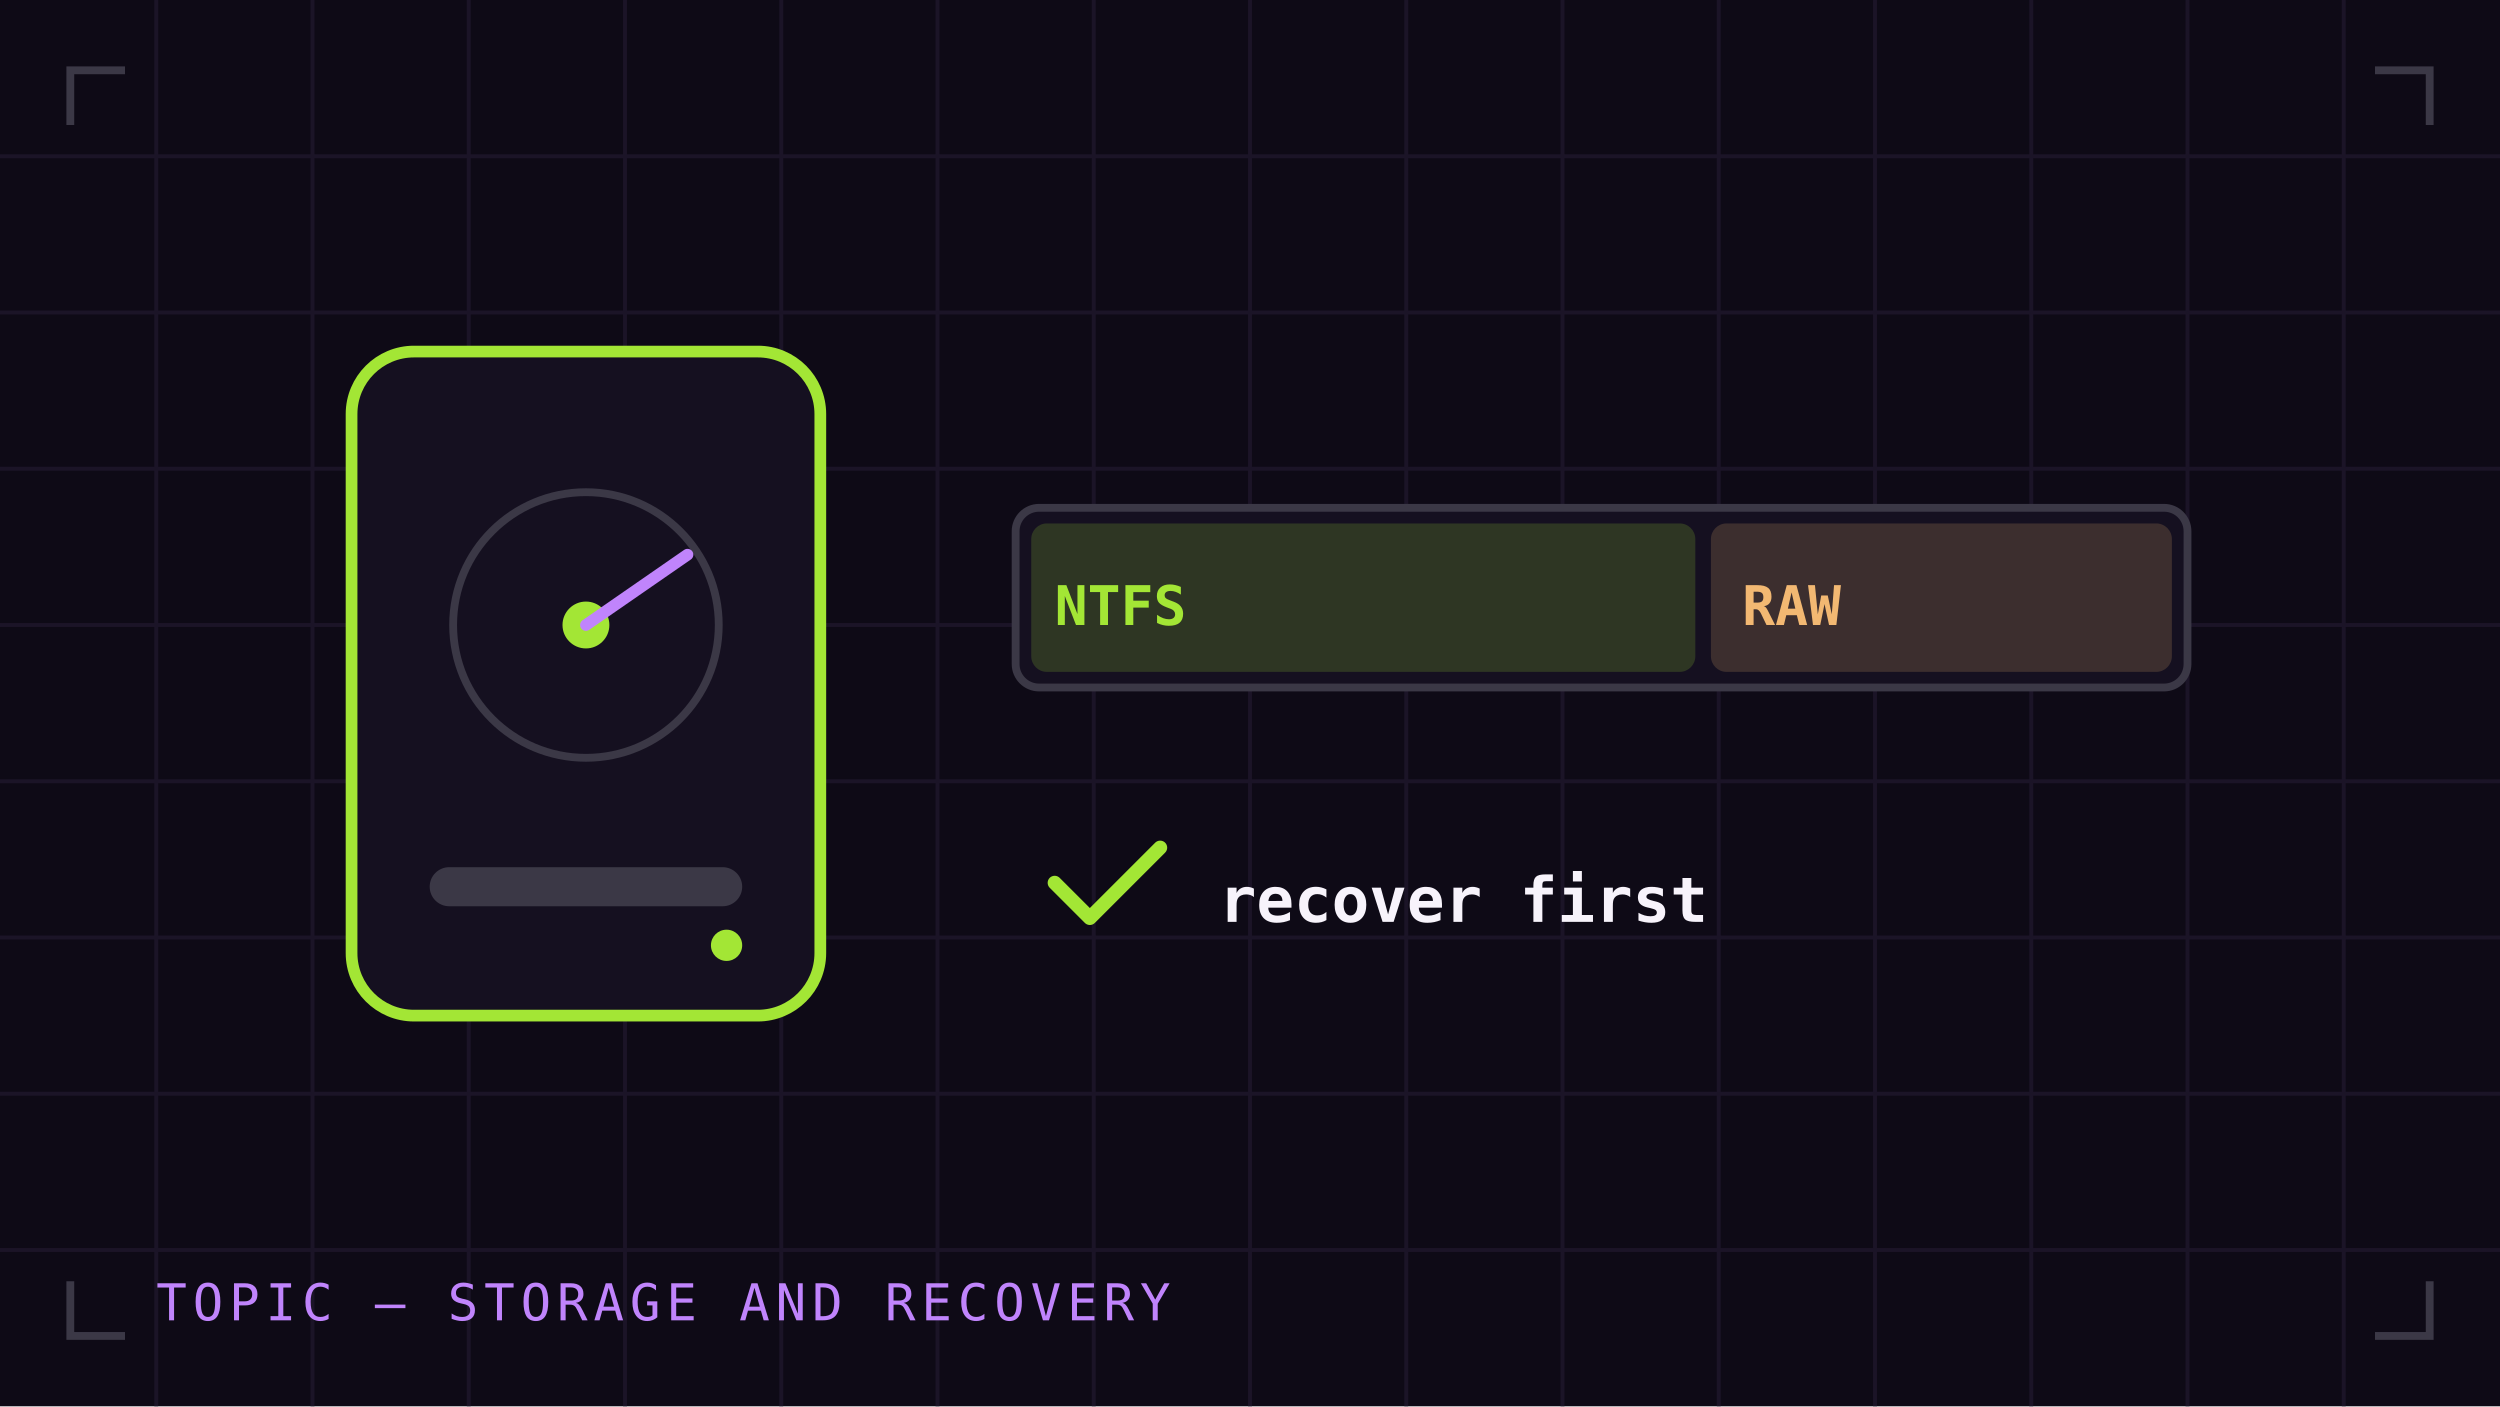
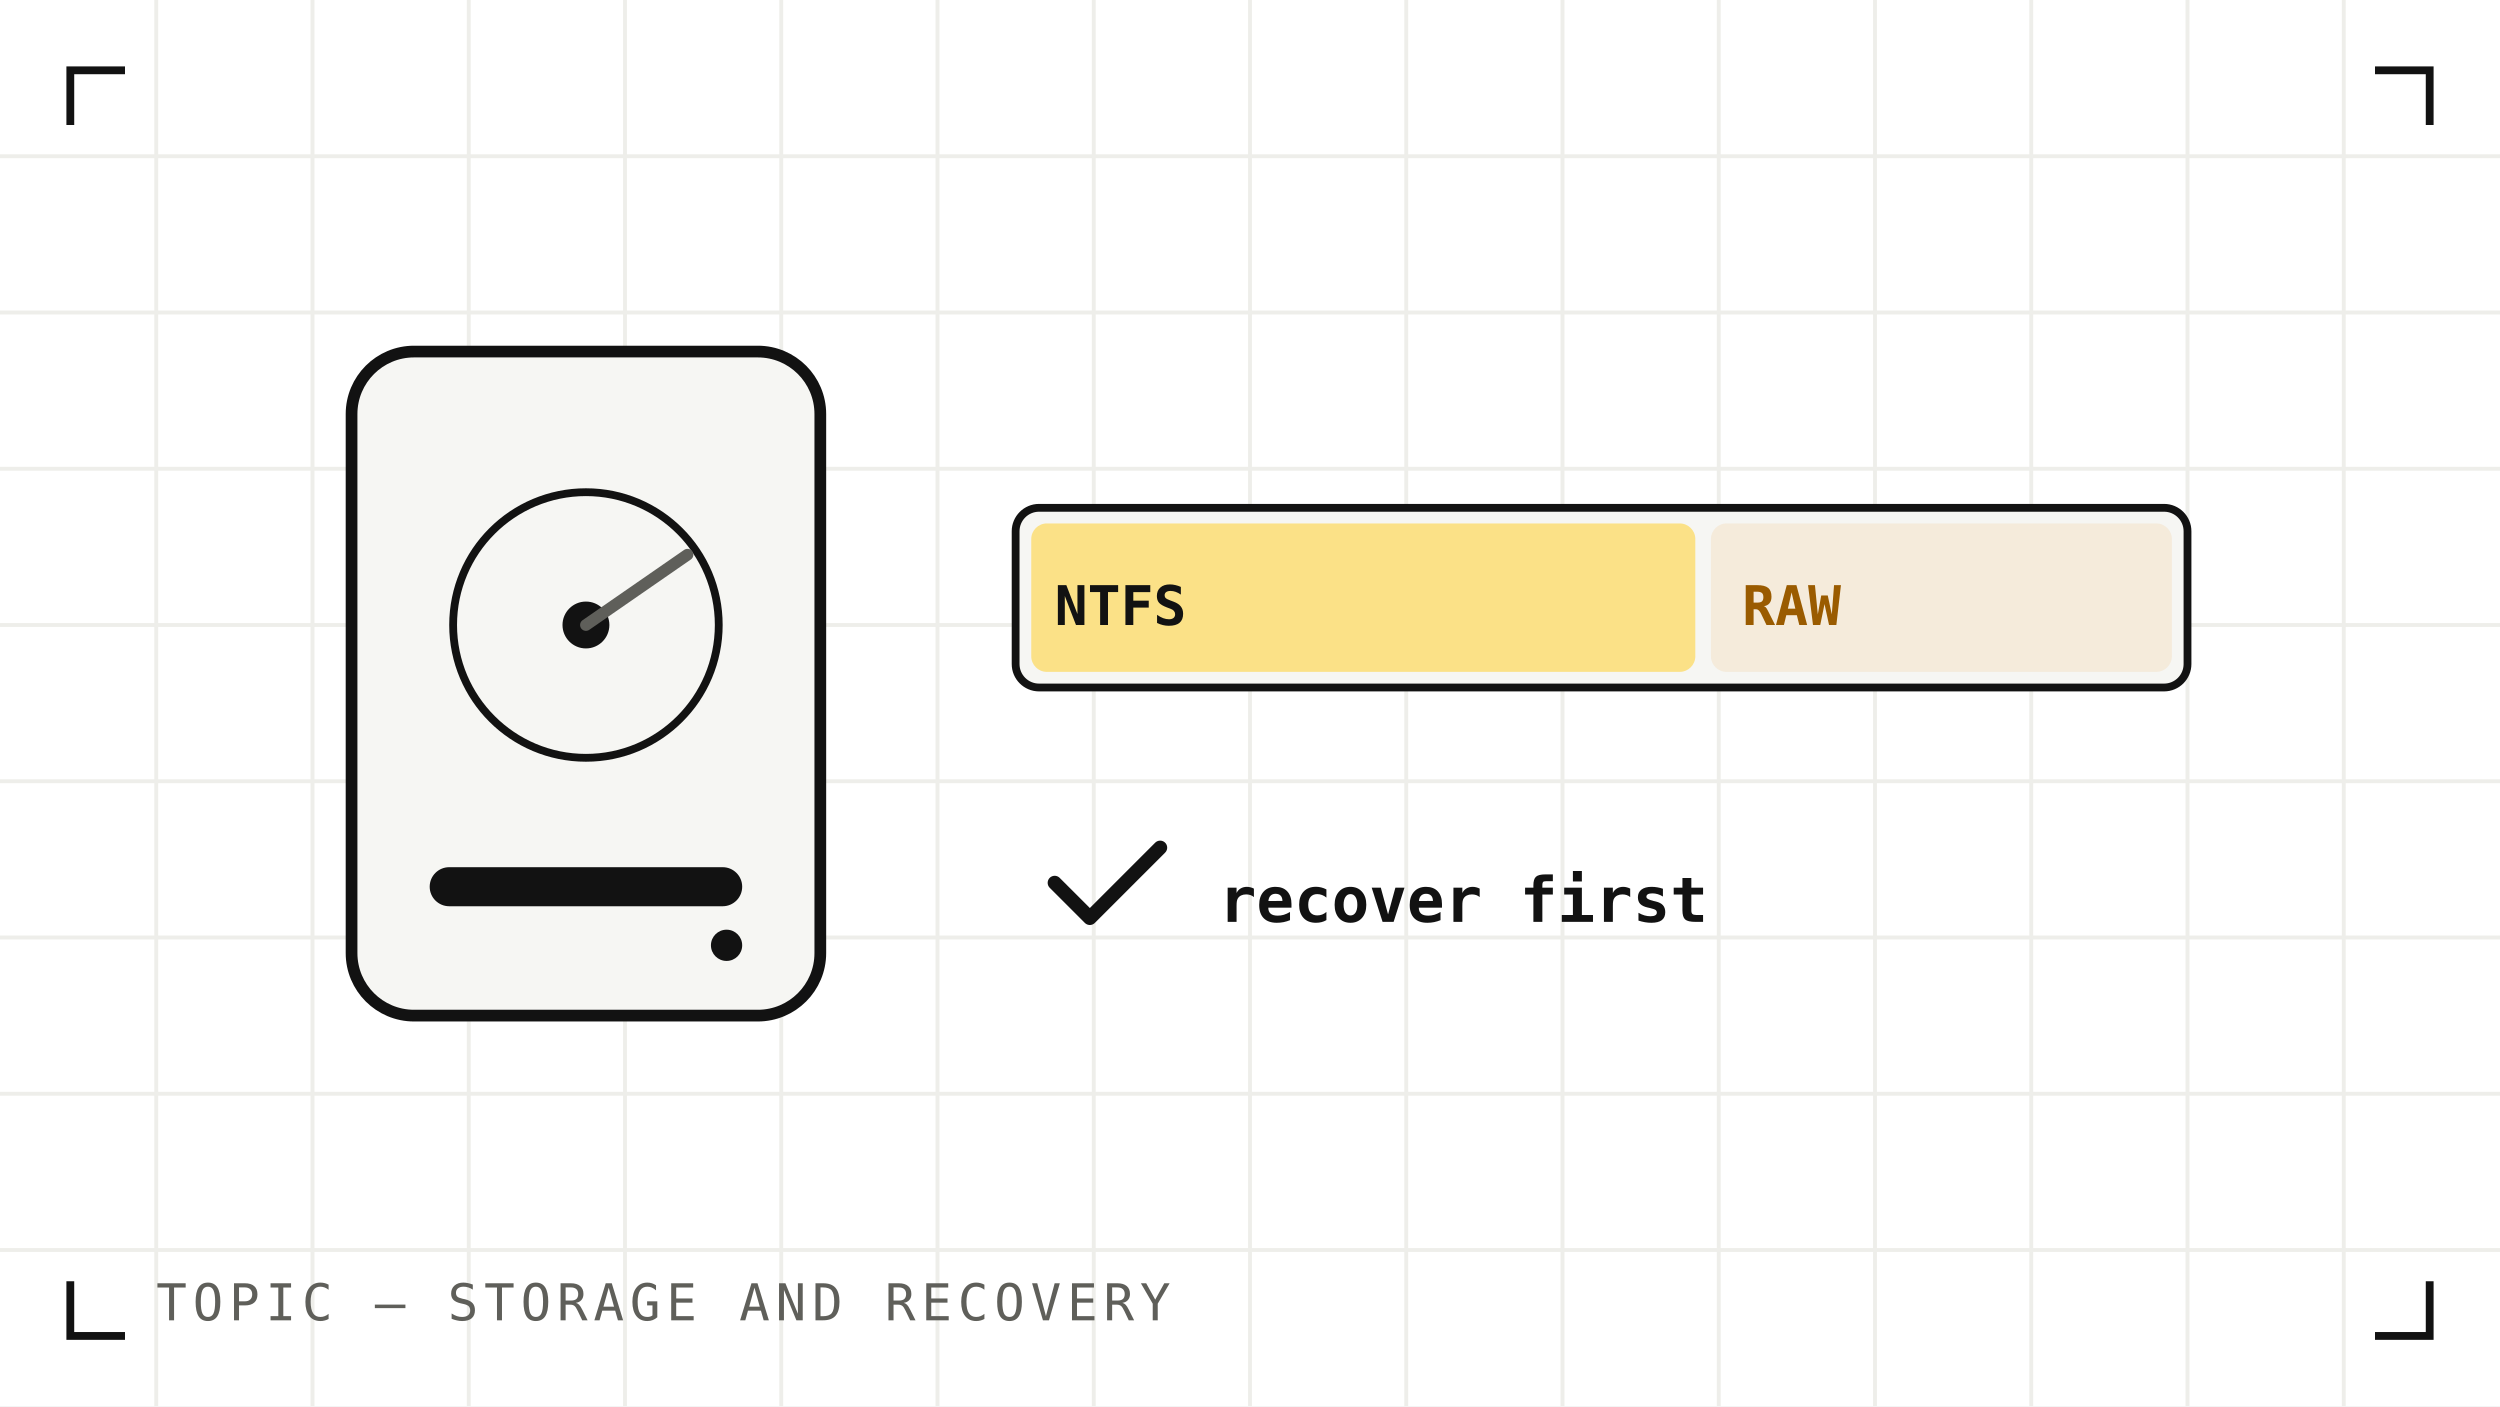
<svg xmlns="http://www.w3.org/2000/svg" viewBox="0 0 640 360" width="640" height="360" role="img" aria-label="Illustration of an external drive with a partition bar showing recovered and damaged regions">
-   <rect width="640" height="360" fill="#0e0a16" />
-   <path d="M40 0V360M80 0V360M120 0V360M160 0V360M200 0V360M240 0V360M280 0V360M320 0V360M360 0V360M400 0V360M440 0V360M480 0V360M520 0V360M560 0V360M600 0V360M0 40H640M0 80H640M0 120H640M0 160H640M0 200H640M0 240H640M0 280H640M0 320H640" stroke="#1b1427" stroke-width="1" />
-   <path d="M18 32V18H32 M622 32V18H608 M18 328V342H32 M622 328V342H608" fill="none" stroke="#3b3846" stroke-width="2" />
-   <text x="40" y="338" fill="#c084fc" font-family="ui-monospace,Consolas,monospace" font-size="13" letter-spacing="1.5">TOPIC — STORAGE AND RECOVERY</text>
+   <rect width="640" height="360" fill="#ffffff" />
+   <path d="M40 0V360M80 0V360M120 0V360M160 0V360M200 0V360M240 0V360M280 0V360M320 0V360M360 0V360M400 0V360M440 0V360M480 0V360M520 0V360M560 0V360M600 0V360M0 40H640M0 80H640M0 120H640M0 160H640M0 200H640M0 240H640M0 280H640M0 320H640" stroke="#eeeeea" stroke-width="1" />
+   <path d="M18 32V18H32 M622 32V18H608 M18 328V342H32 M622 328V342H608" fill="none" stroke="#121212" stroke-width="2" />
+   <text x="40" y="338" fill="#5f5f5a" font-family="ui-monospace,Consolas,monospace" font-size="13" letter-spacing="1.5">TOPIC — STORAGE AND RECOVERY</text>
  <g transform="translate(90 90) scale(1)">
-     <rect x="0" y="0" width="120" height="170" rx="16" fill="#151020" stroke="#a3e635" stroke-width="3" />
-     <circle cx="60" cy="70" r="34" fill="none" stroke="#3b3846" stroke-width="2" />
-     <circle cx="60" cy="70" r="6" fill="#a3e635" />
-     <path d="M60 70L86 52" fill="none" stroke="#c084fc" stroke-width="3" stroke-linecap="round" stroke-linejoin="round" />
-     <rect x="20" y="132" width="80" height="10" rx="5" fill="#3b3846" />
-     <circle cx="96" cy="152" r="4" fill="#a3e635" />
+     <rect x="0" y="0" width="120" height="170" rx="16" fill="#f6f6f3" stroke="#121212" stroke-width="3" />
+     <circle cx="60" cy="70" r="34" fill="none" stroke="#121212" stroke-width="2" />
+     <circle cx="60" cy="70" r="6" fill="#121212" />
+     <path d="M60 70L86 52" fill="none" stroke="#5f5f5a" stroke-width="3" stroke-linecap="round" stroke-linejoin="round" />
+     <rect x="20" y="132" width="80" height="10" rx="5" fill="#121212" />
+     <circle cx="96" cy="152" r="4" fill="#121212" />
  </g>
-   <rect x="260" y="130" width="300" height="46" rx="6" fill="#151020" stroke="#3b3846" stroke-width="2" />
-   <rect x="264" y="134" width="170" height="38" rx="4" fill="rgba(163,230,53,.18)" />
+   <rect x="260" y="130" width="300" height="46" rx="6" fill="#f6f6f3" stroke="#121212" stroke-width="2" />
+   <rect x="264" y="134" width="170" height="38" rx="4" fill="rgba(255,207,46,.55)" />
  <rect x="438" y="134" width="118" height="38" rx="4" fill="rgba(242,184,114,.18)" />
-   <text x="270" y="160" fill="#a3e635" font-family="ui-monospace,Consolas,monospace" font-size="14" font-weight="600" text-anchor="start">NTFS</text>
-   <text x="446" y="160" fill="#f2b872" font-family="ui-monospace,Consolas,monospace" font-size="14" font-weight="600" text-anchor="start">RAW</text>
+   <text x="270" y="160" fill="#121212" font-family="ui-monospace,Consolas,monospace" font-size="14" font-weight="600" text-anchor="start">NTFS</text>
+   <text x="446" y="160" fill="#9a5b00" font-family="ui-monospace,Consolas,monospace" font-size="14" font-weight="600" text-anchor="start">RAW</text>
  <g transform="translate(270 226) scale(0.9)">
-     <path d="M0 0l10 10l20-20" fill="none" stroke="#a3e635" stroke-width="4" stroke-linecap="round" stroke-linejoin="round" />
+     <path d="M0 0l10 10l20-20" fill="none" stroke="#121212" stroke-width="4" stroke-linecap="round" stroke-linejoin="round" />
  </g>
-   <text x="312" y="236" fill="#f7f3fb" font-family="ui-monospace,Consolas,monospace" font-size="16" font-weight="600" text-anchor="start">recover first</text>
+   <text x="312" y="236" fill="#121212" font-family="ui-monospace,Consolas,monospace" font-size="16" font-weight="600" text-anchor="start">recover first</text>
</svg>
